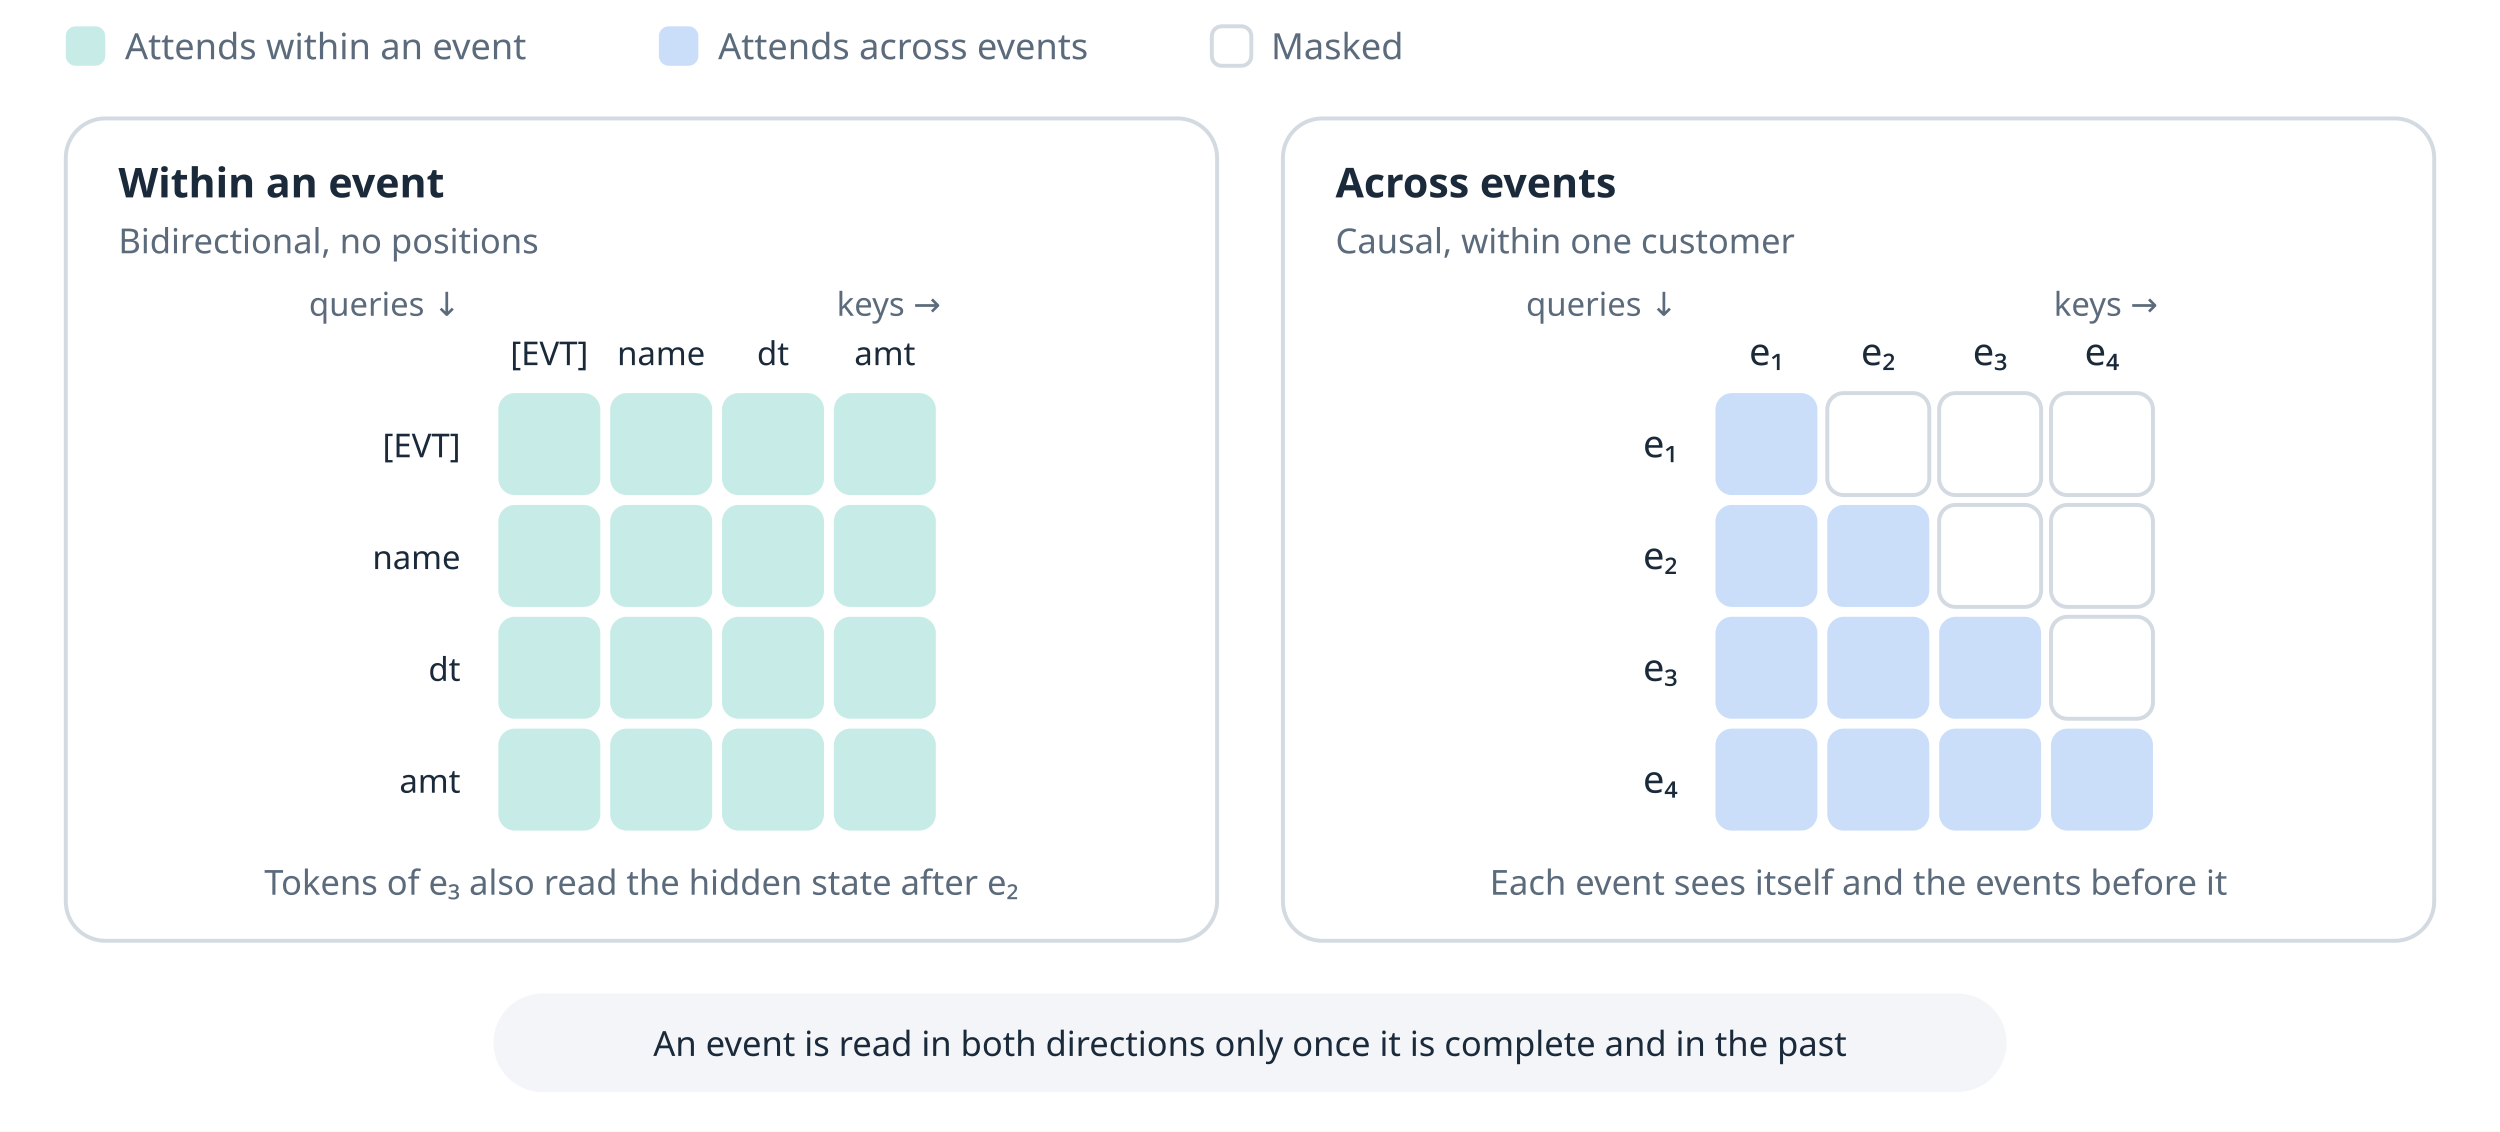
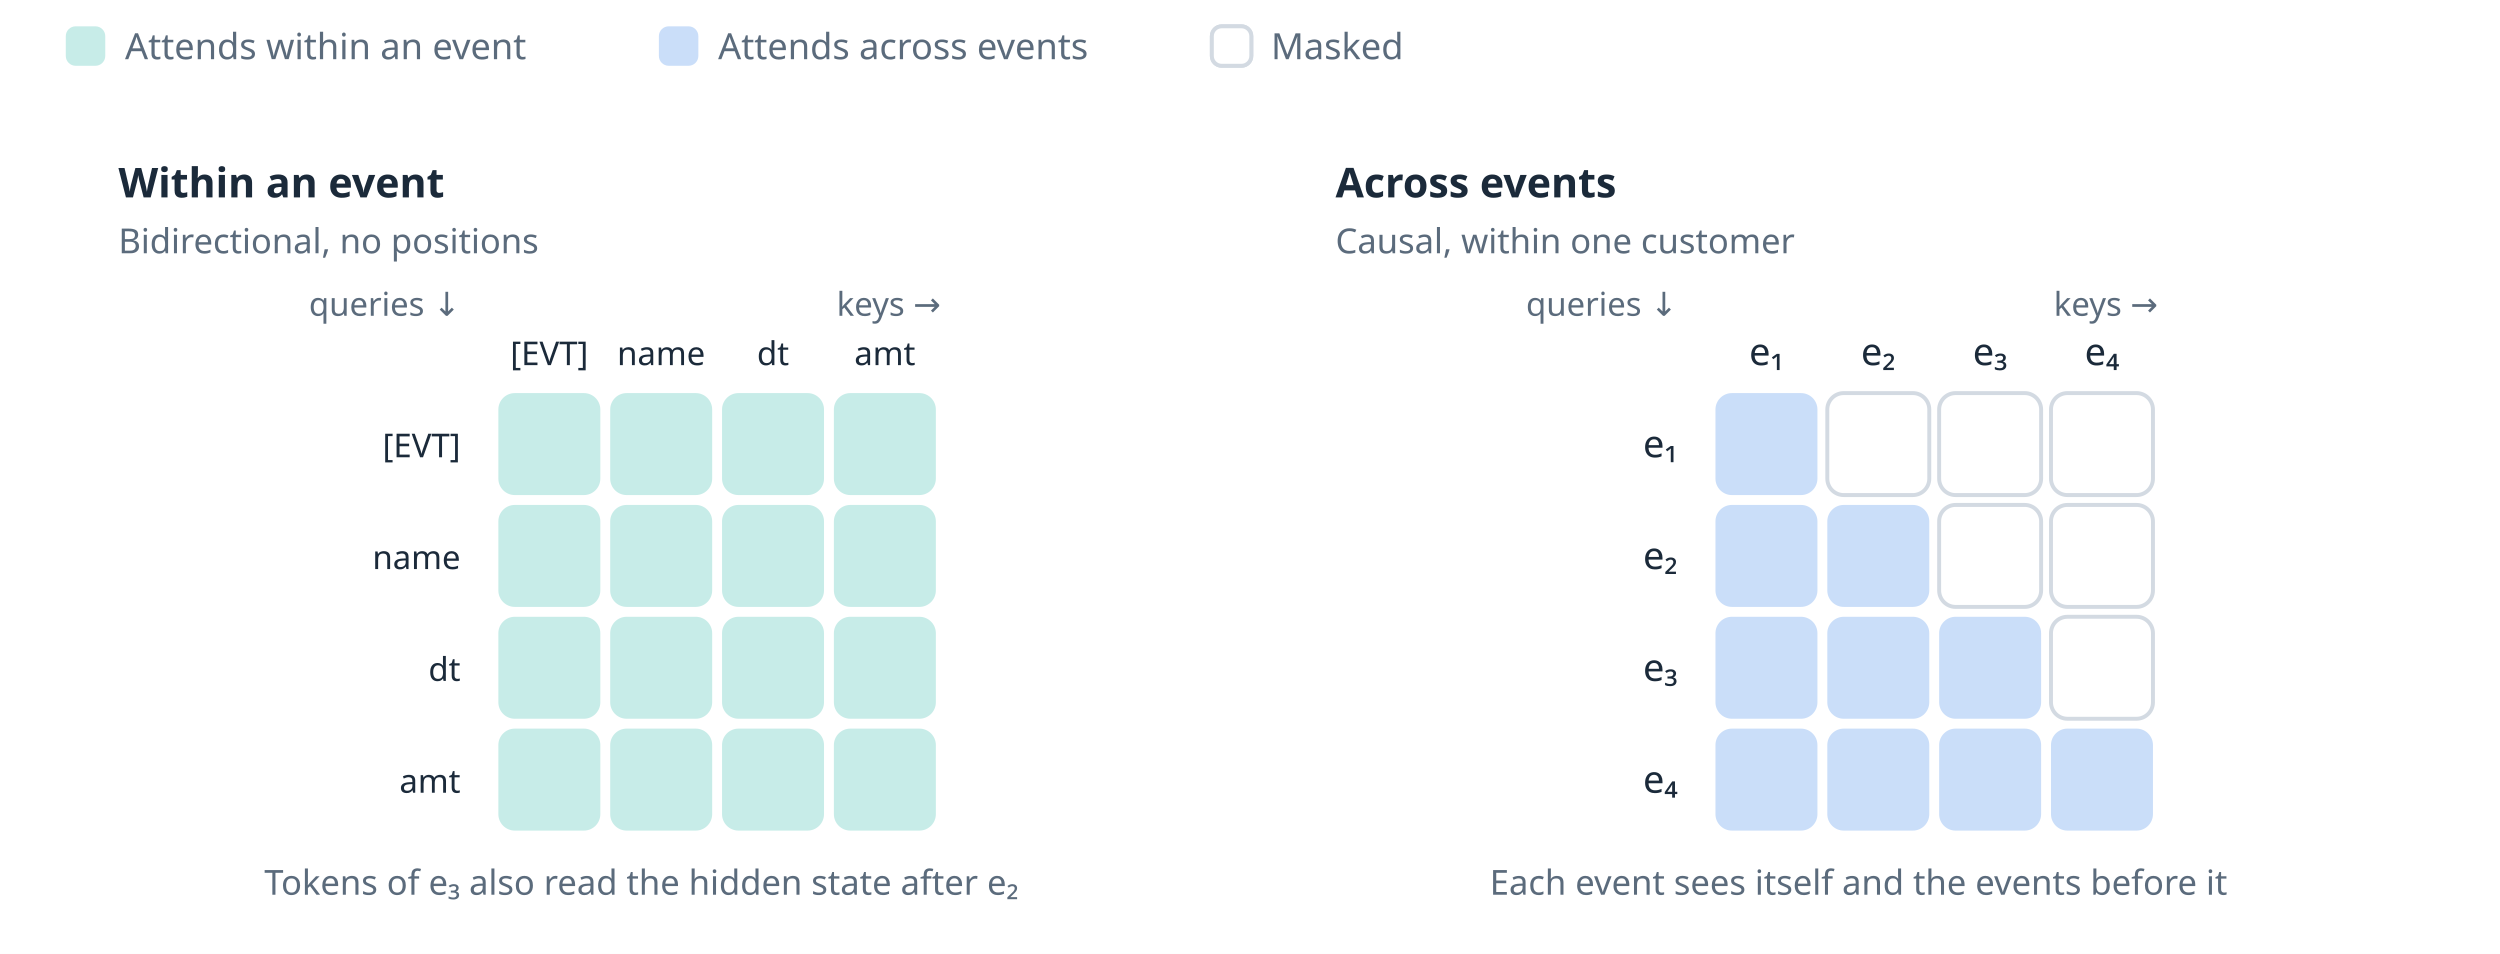
- <svg xmlns="http://www.w3.org/2000/svg" width="760" height="344" viewBox="0 0 760 344">
+ <svg xmlns="http://www.w3.org/2000/svg" width="760" height="290" viewBox="0 0 760 290">
  <defs>
    <marker id="head" viewBox="0 0 10 10" refX="9" refY="5" markerWidth="7" markerHeight="7" orient="auto-start-reverse">
      <path d="M0,1 L9,5 L0,9 z" fill="#1B2A3A" />
    </marker>
  </defs>
  <rect width="100%" height="100%" fill="white" />
  <rect x="20.0" y="8" width="12" height="12" rx="3" fill="#C7ECE8" stroke="none" stroke-width="1.2" />
  <text x="38.0" y="18" font-family="'Inter 18pt'" font-size="11" font-weight="400" fill="#5B6B7C" text-anchor="start">Attends within an event</text>
  <rect x="200.3" y="8" width="12" height="12" rx="3" fill="#CADEF9" stroke="none" stroke-width="1.2" />
  <text x="218.3" y="18" font-family="'Inter 18pt'" font-size="11" font-weight="400" fill="#5B6B7C" text-anchor="start">Attends across events</text>
-   <rect x="368.4" y="8" width="12" height="12" rx="3" fill="#FFFFFF" stroke="none" stroke-width="1.2" />
+   <rect x="368.4" y="8" width="12" height="12" rx="3" fill="#FFFFFF" stroke="#D3DAE2" stroke-width="1.2" />
  <text x="386.4" y="18" font-family="'Inter 18pt'" font-size="11" font-weight="400" fill="#5B6B7C" text-anchor="start">Masked</text>
  <rect x="368.4" y="8" width="12" height="12" rx="3" fill="white" stroke="#D3DAE2" stroke-width="1.2" />
-   <rect x="20" y="36" width="350" height="250" rx="12" fill="white" stroke="#D3DAE2" stroke-width="1.2" />
  <text x="36" y="60" font-family="'Inter 18pt'" font-size="12.5" font-weight="600" fill="#1B2A3A" text-anchor="start">Within an event</text>
  <text x="36" y="77" font-family="'Inter 18pt'" font-size="10.5" font-weight="400" fill="#5B6B7C" text-anchor="start">Bidirectional, no positions</text>
  <text x="286" y="96" font-family="'Inter 18pt'" font-size="10" font-weight="400" fill="#5B6B7C" text-anchor="end">keys →</text>
  <text x="140" y="96" font-family="'Inter 18pt'" font-size="10" font-weight="400" fill="#5B6B7C" text-anchor="end">queries ↓</text>
  <text x="167.0" y="111" font-family="JetBrains Mono" font-size="10" font-weight="400" fill="#1B2A3A" text-anchor="middle">[EVT]</text>
  <text x="140" y="139.0" font-family="JetBrains Mono" font-size="10" font-weight="400" fill="#1B2A3A" text-anchor="end">[EVT]</text>
  <rect x="151.5" y="119.5" width="31" height="31" rx="5" fill="#C7ECE8" stroke="none" stroke-width="1.2" />
  <rect x="185.5" y="119.5" width="31" height="31" rx="5" fill="#C7ECE8" stroke="none" stroke-width="1.2" />
  <rect x="219.5" y="119.5" width="31" height="31" rx="5" fill="#C7ECE8" stroke="none" stroke-width="1.2" />
  <rect x="253.5" y="119.5" width="31" height="31" rx="5" fill="#C7ECE8" stroke="none" stroke-width="1.2" />
  <text x="201.0" y="111" font-family="JetBrains Mono" font-size="10" font-weight="400" fill="#1B2A3A" text-anchor="middle">name</text>
  <text x="140" y="173.0" font-family="JetBrains Mono" font-size="10" font-weight="400" fill="#1B2A3A" text-anchor="end">name</text>
  <rect x="151.5" y="153.5" width="31" height="31" rx="5" fill="#C7ECE8" stroke="none" stroke-width="1.2" />
  <rect x="185.5" y="153.5" width="31" height="31" rx="5" fill="#C7ECE8" stroke="none" stroke-width="1.2" />
  <rect x="219.5" y="153.5" width="31" height="31" rx="5" fill="#C7ECE8" stroke="none" stroke-width="1.2" />
  <rect x="253.5" y="153.5" width="31" height="31" rx="5" fill="#C7ECE8" stroke="none" stroke-width="1.2" />
  <text x="235.0" y="111" font-family="JetBrains Mono" font-size="10" font-weight="400" fill="#1B2A3A" text-anchor="middle">dt</text>
  <text x="140" y="207.0" font-family="JetBrains Mono" font-size="10" font-weight="400" fill="#1B2A3A" text-anchor="end">dt</text>
  <rect x="151.5" y="187.5" width="31" height="31" rx="5" fill="#C7ECE8" stroke="none" stroke-width="1.2" />
  <rect x="185.5" y="187.5" width="31" height="31" rx="5" fill="#C7ECE8" stroke="none" stroke-width="1.2" />
  <rect x="219.5" y="187.5" width="31" height="31" rx="5" fill="#C7ECE8" stroke="none" stroke-width="1.2" />
  <rect x="253.5" y="187.5" width="31" height="31" rx="5" fill="#C7ECE8" stroke="none" stroke-width="1.2" />
  <text x="269.0" y="111" font-family="JetBrains Mono" font-size="10" font-weight="400" fill="#1B2A3A" text-anchor="middle">amt</text>
  <text x="140" y="241.0" font-family="JetBrains Mono" font-size="10" font-weight="400" fill="#1B2A3A" text-anchor="end">amt</text>
  <rect x="151.5" y="221.5" width="31" height="31" rx="5" fill="#C7ECE8" stroke="none" stroke-width="1.2" />
  <rect x="185.5" y="221.5" width="31" height="31" rx="5" fill="#C7ECE8" stroke="none" stroke-width="1.2" />
  <rect x="219.5" y="221.5" width="31" height="31" rx="5" fill="#C7ECE8" stroke="none" stroke-width="1.2" />
  <rect x="253.5" y="221.5" width="31" height="31" rx="5" fill="#C7ECE8" stroke="none" stroke-width="1.2" />
  <text x="195" y="272" font-family="'Inter 18pt'" font-size="10.5" font-weight="400" fill="#5B6B7C" text-anchor="middle">Tokens of e₃ also read the hidden state after e₂</text>
-   <rect x="390" y="36" width="350" height="250" rx="12" fill="white" stroke="#D3DAE2" stroke-width="1.2" />
  <text x="406" y="60" font-family="'Inter 18pt'" font-size="12.5" font-weight="600" fill="#1B2A3A" text-anchor="start">Across events</text>
  <text x="406" y="77" font-family="'Inter 18pt'" font-size="10.5" font-weight="400" fill="#5B6B7C" text-anchor="start">Causal, within one customer</text>
  <text x="656" y="96" font-family="'Inter 18pt'" font-size="10" font-weight="400" fill="#5B6B7C" text-anchor="end">keys →</text>
  <text x="510" y="96" font-family="'Inter 18pt'" font-size="10" font-weight="400" fill="#5B6B7C" text-anchor="end">queries ↓</text>
  <text x="537.0" y="111" font-family="'Inter 18pt'" font-size="11.5" font-weight="400" fill="#1B2A3A" text-anchor="middle">e₁</text>
  <text x="510" y="139.0" font-family="'Inter 18pt'" font-size="11.5" font-weight="400" fill="#1B2A3A" text-anchor="end">e₁</text>
  <rect x="521.5" y="119.5" width="31" height="31" rx="5" fill="#CADEF9" stroke="none" stroke-width="1.2" />
  <rect x="555.5" y="119.5" width="31" height="31" rx="5" fill="white" stroke="#D3DAE2" stroke-width="1.2" />
  <rect x="589.5" y="119.5" width="31" height="31" rx="5" fill="white" stroke="#D3DAE2" stroke-width="1.2" />
  <rect x="623.5" y="119.5" width="31" height="31" rx="5" fill="white" stroke="#D3DAE2" stroke-width="1.2" />
  <text x="571.0" y="111" font-family="'Inter 18pt'" font-size="11.5" font-weight="400" fill="#1B2A3A" text-anchor="middle">e₂</text>
  <text x="510" y="173.0" font-family="'Inter 18pt'" font-size="11.5" font-weight="400" fill="#1B2A3A" text-anchor="end">e₂</text>
  <rect x="521.5" y="153.5" width="31" height="31" rx="5" fill="#CADEF9" stroke="none" stroke-width="1.2" />
  <rect x="555.5" y="153.5" width="31" height="31" rx="5" fill="#CADEF9" stroke="none" stroke-width="1.2" />
  <rect x="589.5" y="153.5" width="31" height="31" rx="5" fill="white" stroke="#D3DAE2" stroke-width="1.2" />
  <rect x="623.5" y="153.5" width="31" height="31" rx="5" fill="white" stroke="#D3DAE2" stroke-width="1.2" />
  <text x="605.0" y="111" font-family="'Inter 18pt'" font-size="11.5" font-weight="400" fill="#1B2A3A" text-anchor="middle">e₃</text>
  <text x="510" y="207.0" font-family="'Inter 18pt'" font-size="11.5" font-weight="400" fill="#1B2A3A" text-anchor="end">e₃</text>
  <rect x="521.5" y="187.5" width="31" height="31" rx="5" fill="#CADEF9" stroke="none" stroke-width="1.2" />
  <rect x="555.5" y="187.5" width="31" height="31" rx="5" fill="#CADEF9" stroke="none" stroke-width="1.2" />
  <rect x="589.5" y="187.5" width="31" height="31" rx="5" fill="#CADEF9" stroke="none" stroke-width="1.2" />
  <rect x="623.5" y="187.5" width="31" height="31" rx="5" fill="white" stroke="#D3DAE2" stroke-width="1.2" />
  <text x="639.0" y="111" font-family="'Inter 18pt'" font-size="11.5" font-weight="400" fill="#1B2A3A" text-anchor="middle">e₄</text>
  <text x="510" y="241.0" font-family="'Inter 18pt'" font-size="11.5" font-weight="400" fill="#1B2A3A" text-anchor="end">e₄</text>
  <rect x="521.5" y="221.5" width="31" height="31" rx="5" fill="#CADEF9" stroke="none" stroke-width="1.2" />
  <rect x="555.5" y="221.5" width="31" height="31" rx="5" fill="#CADEF9" stroke="none" stroke-width="1.2" />
  <rect x="589.5" y="221.5" width="31" height="31" rx="5" fill="#CADEF9" stroke="none" stroke-width="1.2" />
  <rect x="623.5" y="221.5" width="31" height="31" rx="5" fill="#CADEF9" stroke="none" stroke-width="1.2" />
  <text x="565" y="272" font-family="'Inter 18pt'" font-size="10.5" font-weight="400" fill="#5B6B7C" text-anchor="middle">Each event sees itself and the events before it</text>
-   <rect x="150" y="302" width="460" height="30" rx="15" fill="#F3F5F8" stroke="none" stroke-width="1.2" />
-   <text x="380" y="321" font-family="'Inter 18pt'" font-size="10.5" font-weight="400" fill="#1B2A3A" text-anchor="middle">An event is read in both directions only once it is complete and in the past</text>
</svg>
